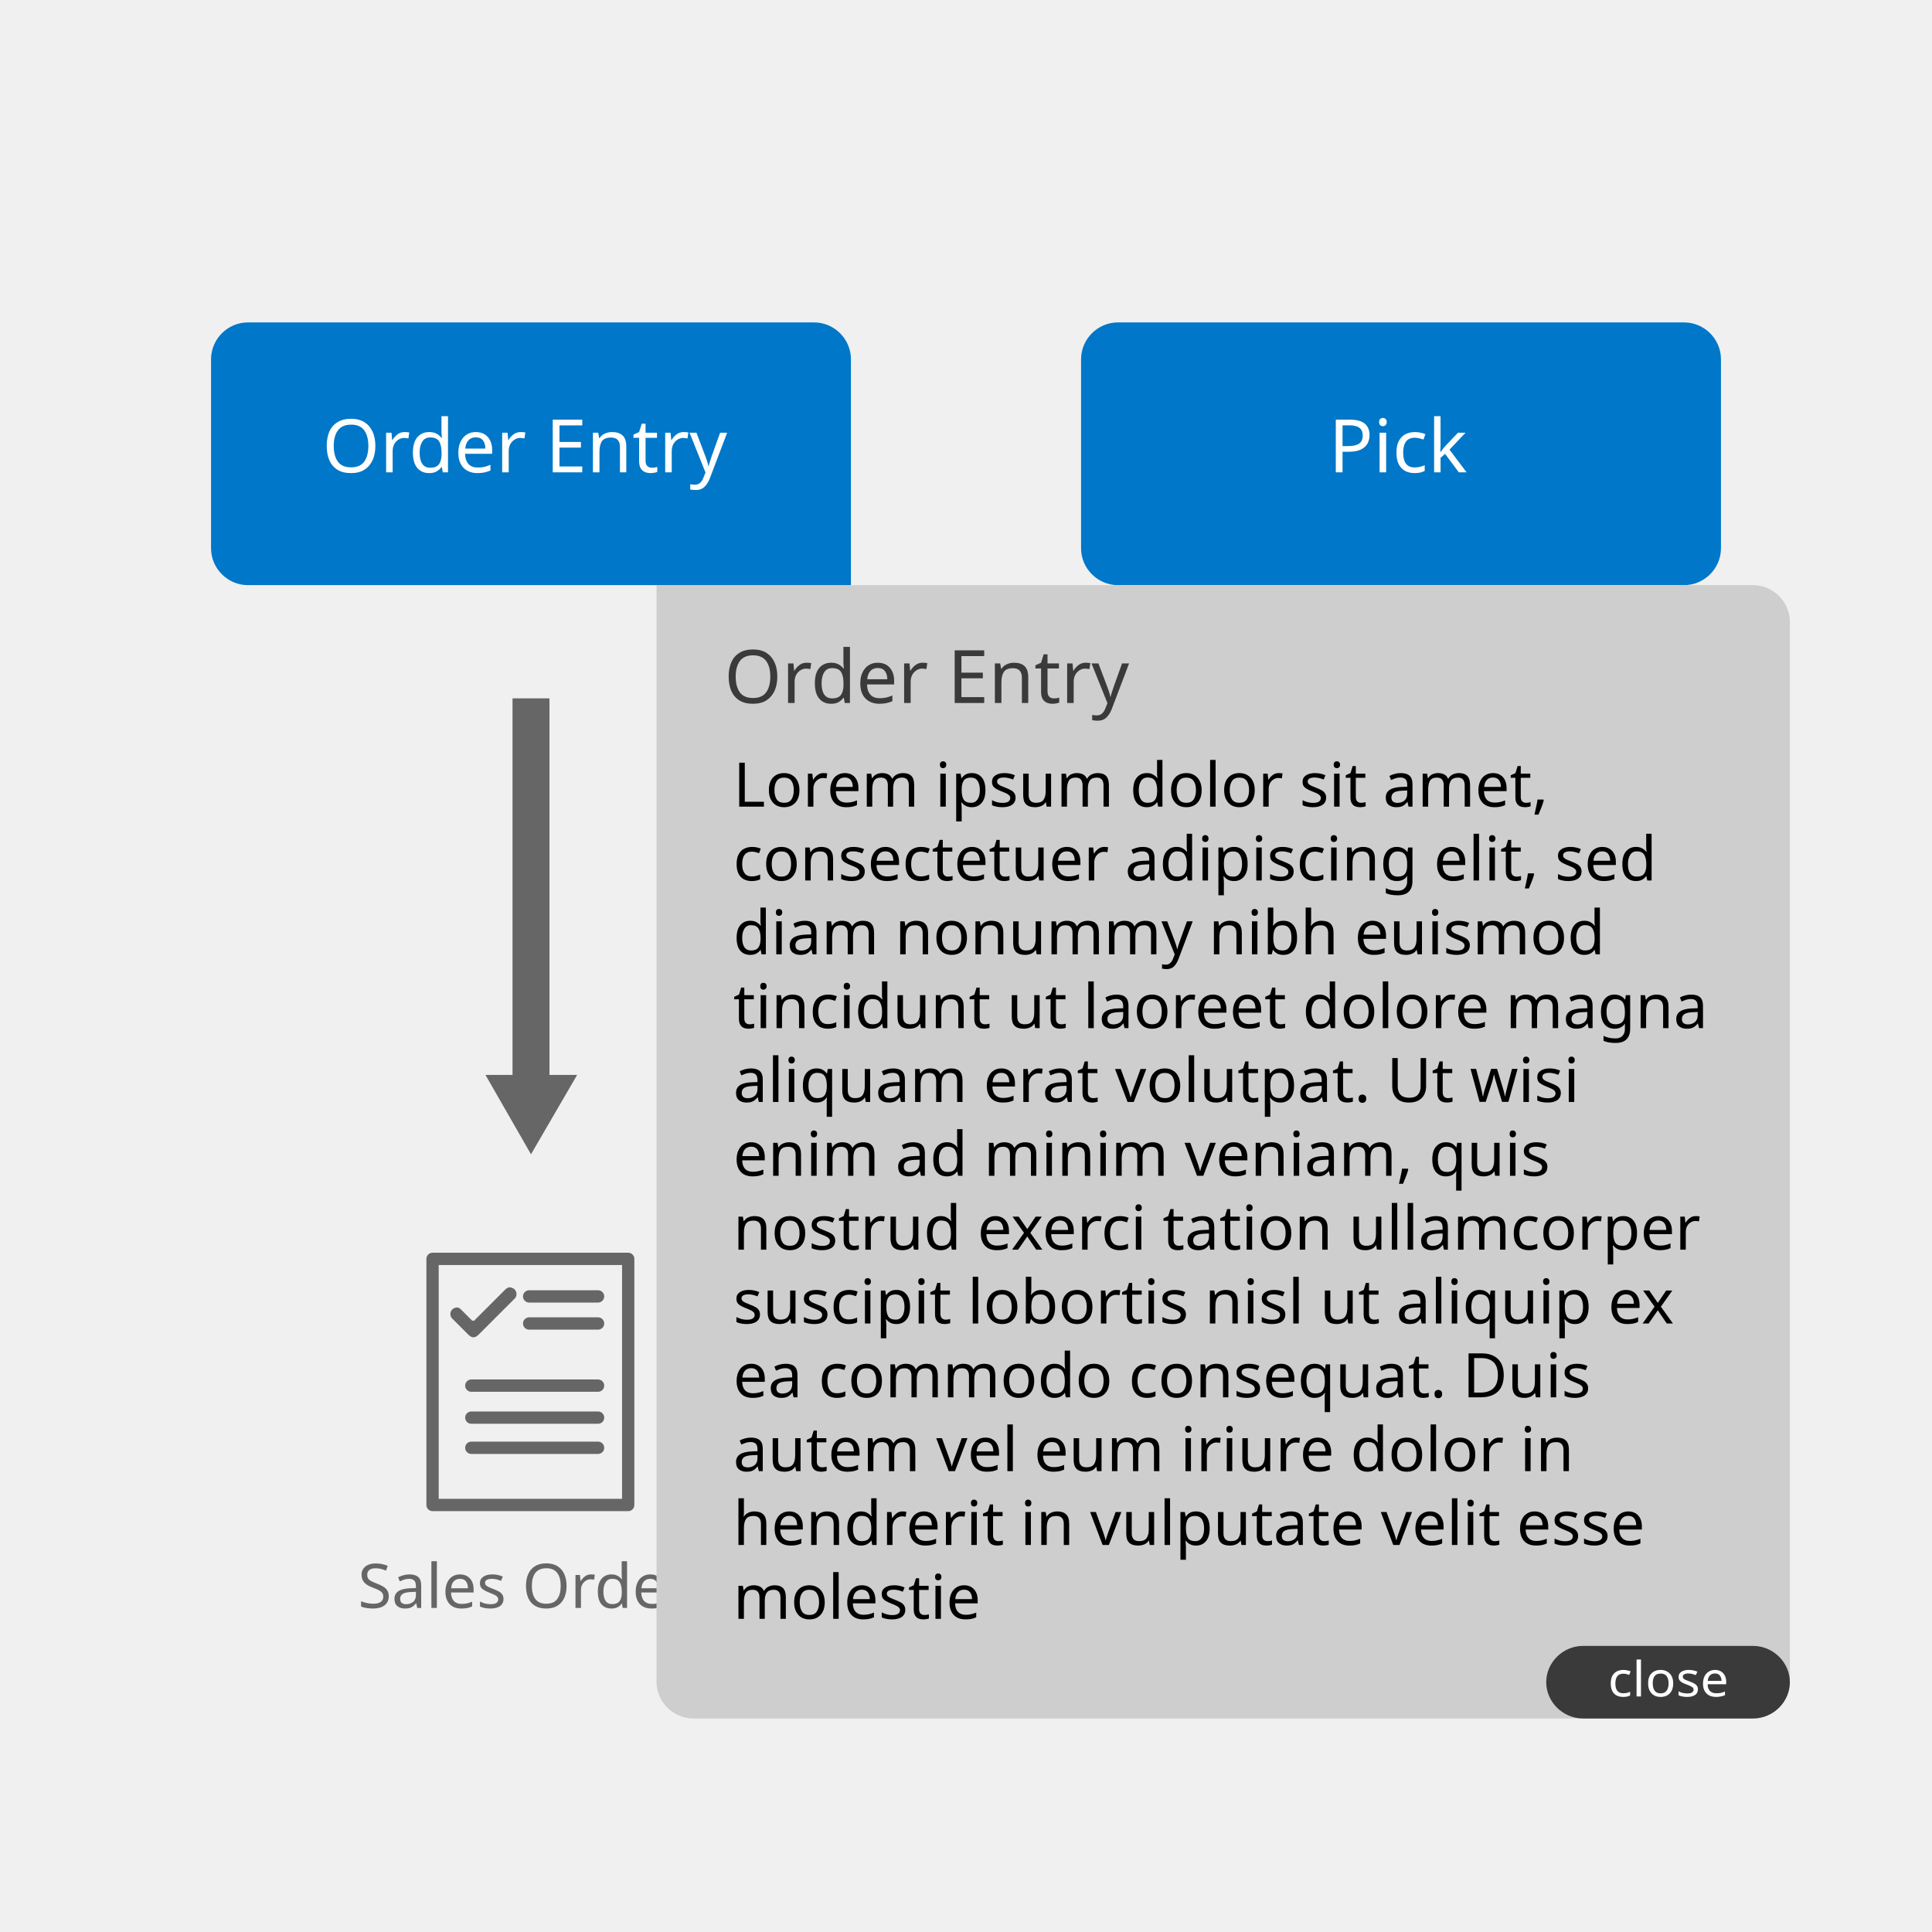
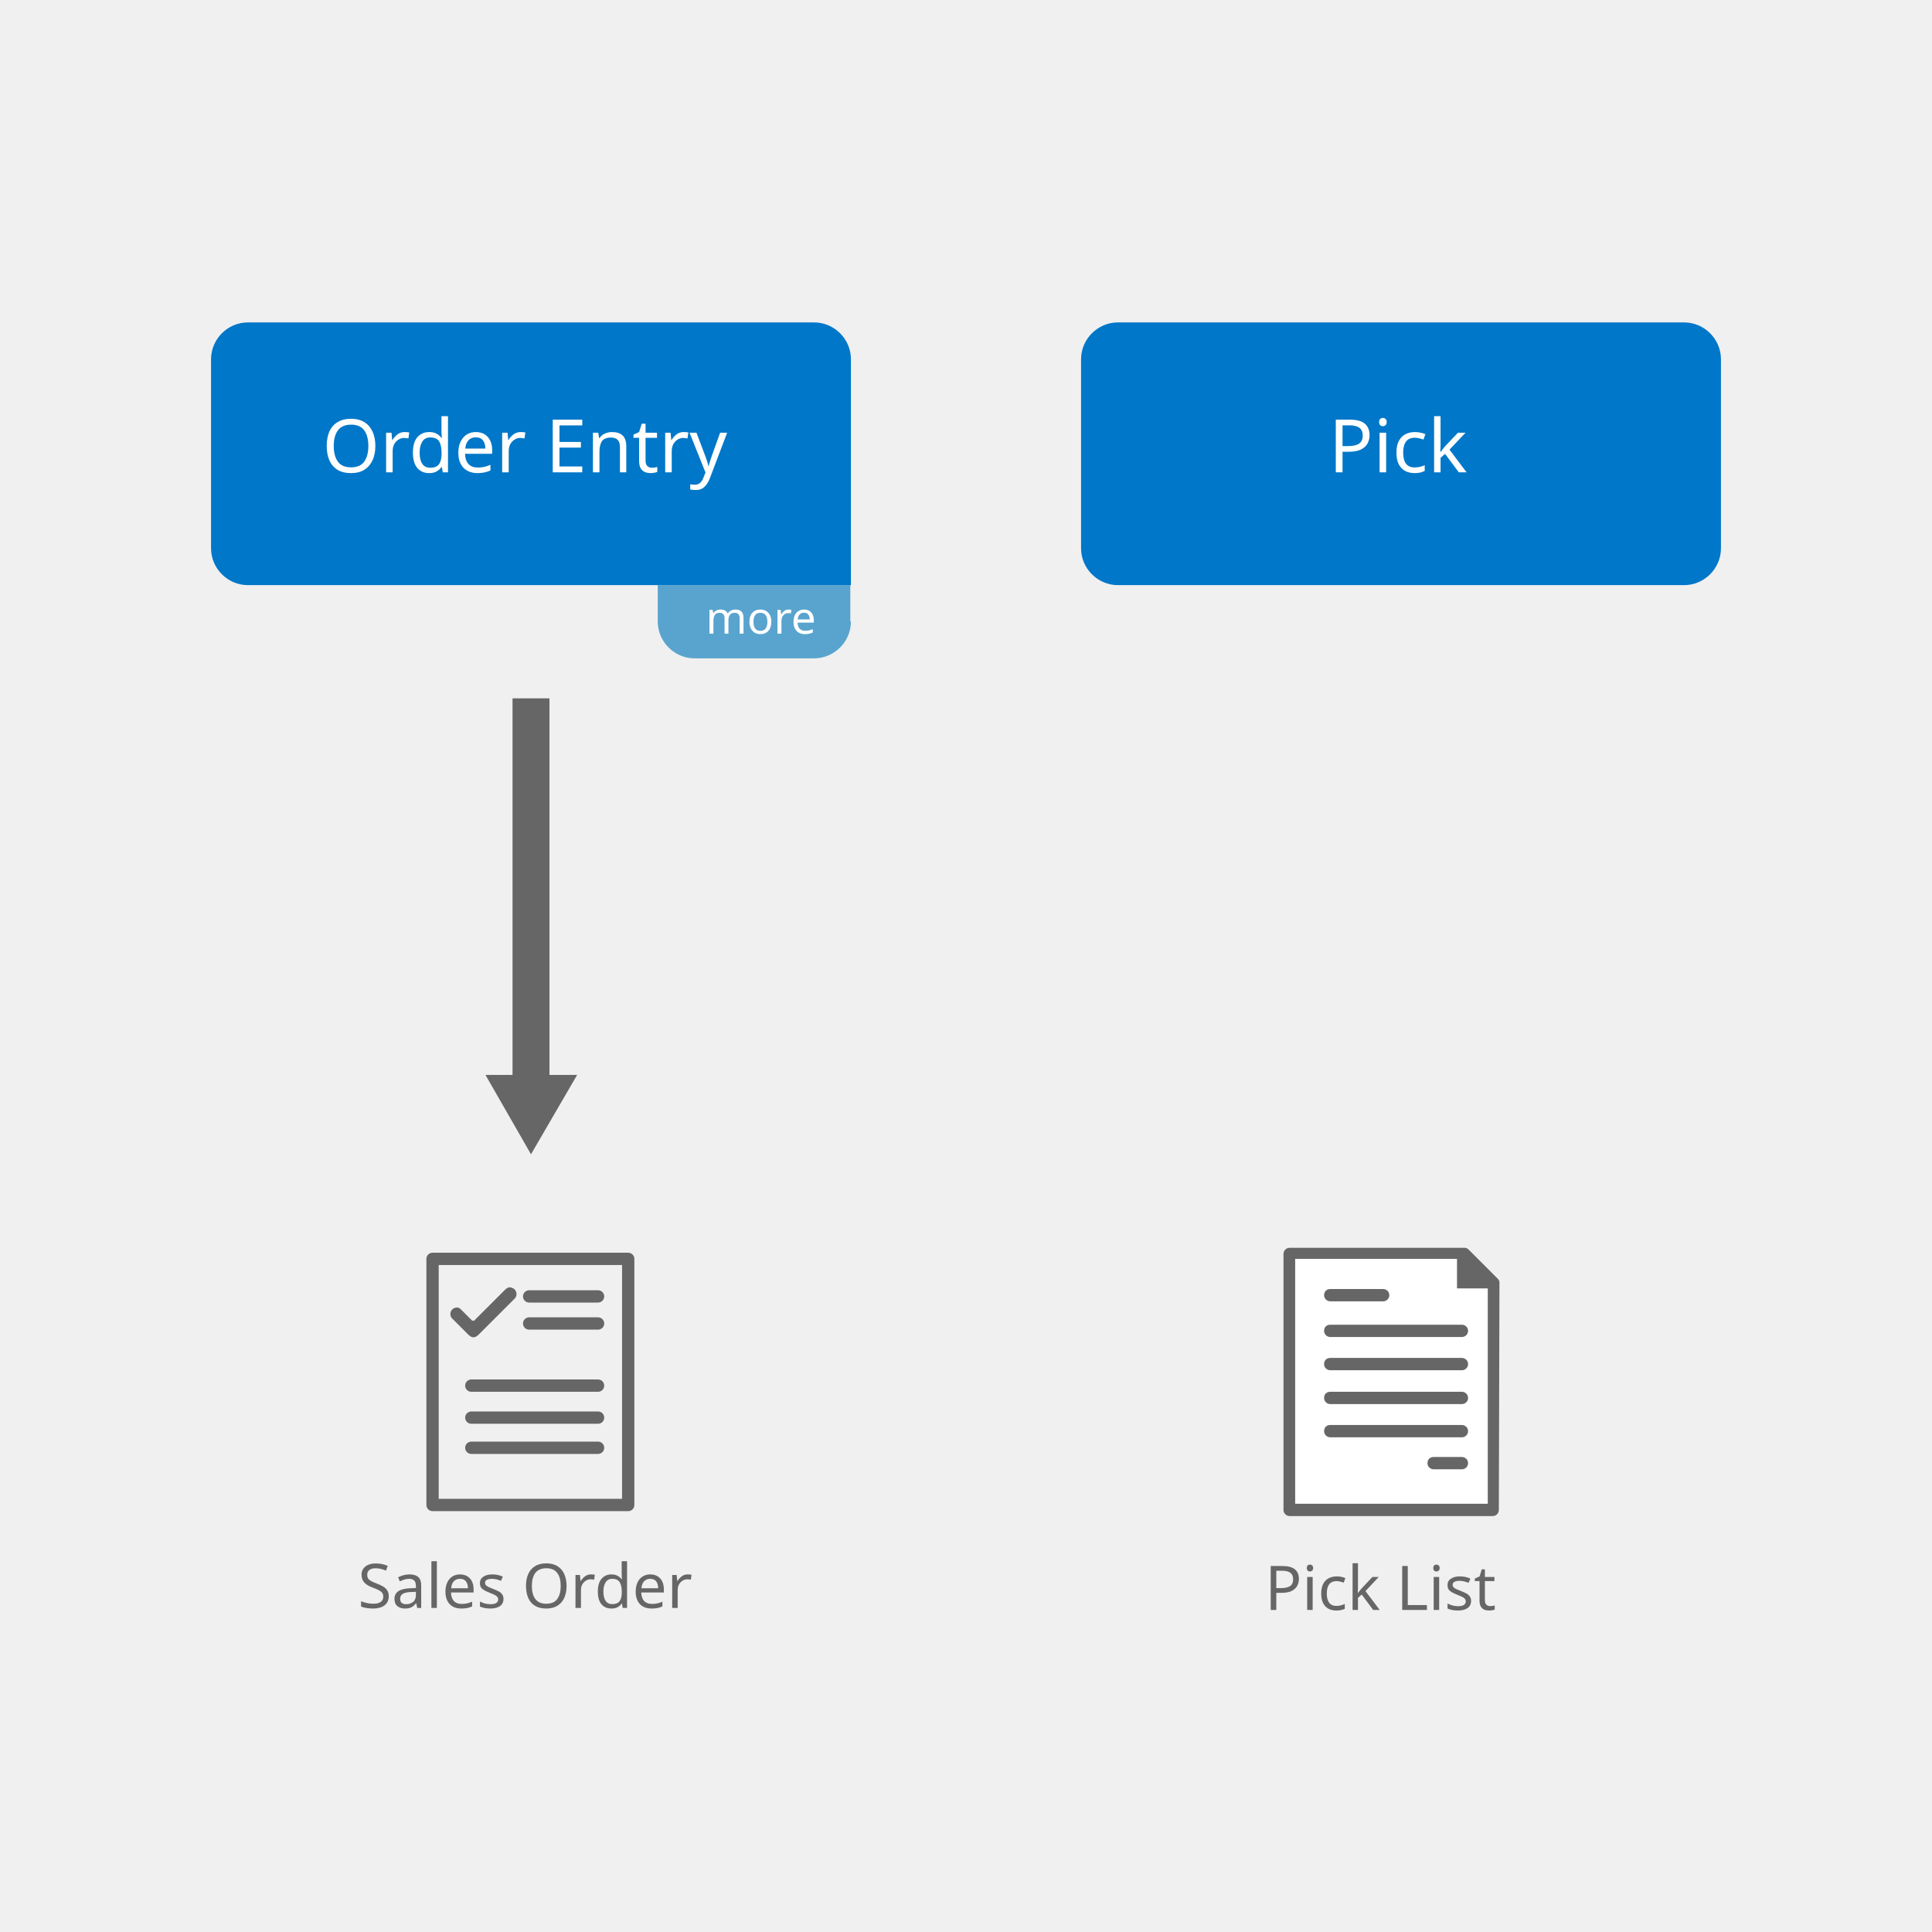
<svg xmlns="http://www.w3.org/2000/svg" xmlns:xlink="http://www.w3.org/1999/xlink" version="1.1" id="Layer_1" x="0px" y="0px" width="314px" height="314px" viewBox="0 0 314 314" style="enable-background:new 0 0 314 314;" xml:space="preserve">
  <style type="text/css">
	.st0{fill:none;stroke:#666666;stroke-width:6;stroke-miterlimit:10;}
	.st1{fill:#666666;}
	.st2{fill:#0077C8;}
	.st3{fill:#FFFFFF;}
	.st4{font-family:'OpenSans-Semibold';}
	.st5{font-size:12px;}
	.st6{font-size:10px;}
	.st7{fill:none;stroke:#666666;stroke-width:2;stroke-linecap:round;stroke-linejoin:round;stroke-miterlimit:10;}
	.st8{fill:#59A4CE;}
	.st9{font-family:'MyriadPro-Regular';}
	.st10{font-size:7.18px;}
	.st11{fill:#CECECE;}
	.st12{fill:#3A3A3A;}
	.st13{font-family:'OpenSans-Bold';}
	.st14{font-family:'OpenSans-Regular';}
	.st15{font-size:7.888px;}
	.st16{fill:none;}

	
	.kw_fade{opacity:1;}
	.kw_fade:hover{opacity:0.7;}

	
	.kw_show{visibility:visible;}
	.kw_hide{visibility:hidden;}

	
	.kw_cursor{cursor:default;}
	.kw_cursor:hover{cursor:pointer;}

	
	@font-face {
		font-family: 'OpenSans';
		font-style: normal;
		font-weight: 400;
		font-display: swap;
		src: local('Open Sans'), local('OpenSans'), url(https://fonts.gstatic.com/s/opensans/v17/mem8YaGs126MiZpBA-UFVZ0b.woff2) format('woff2');
		unicode-range: U+0000-00FF, U+0131, U+0152-0153, U+02BB-02BC, U+02C6, U+02DA, U+02DC, U+2000-206F, U+2074, U+20AC, U+2122, U+2191, U+2193, U+2212, U+2215, U+FEFF, U+FFFD;
	}

	@font-face {
		font-family: 'OpenSans-Italic';
		font-style: italic;
		font-weight: 400;
		font-display: swap;
		src: local('Open Sans Italic'), local('OpenSans-Italic'), url(https://fonts.gstatic.com/s/opensans/v17/mem8YaGs126MiZpBA-UFVZ0b.woff2) format('woff2');
		unicode-range: U+0000-00FF, U+0131, U+0152-0153, U+02BB-02BC, U+02C6, U+02DA, U+02DC, U+2000-206F, U+2074, U+20AC, U+2122, U+2191, U+2193, U+2212, U+2215, U+FEFF, U+FFFD;
	}

	@font-face {
		font-family: 'OpenSans-SemiBold';
		font-style: normal;
		font-weight: 600;
		font-display: swap;
		src: local('Open Sans SemiBold'), local('OpenSans-SemiBold'), url(https://fonts.gstatic.com/s/opensans/v17/mem5YaGs126MiZpBA-UNirkOUuhp.woff2) format('woff2');
		unicode-range: U+0000-00FF, U+0131, U+0152-0153, U+02BB-02BC, U+02C6, U+02DA, U+02DC, U+2000-206F, U+2074, U+20AC, U+2122, U+2191, U+2193, U+2212, U+2215, U+FEFF, U+FFFD;
	}

	@font-face {
		font-family: 'OpenSans-SemiboldItalic';
		font-style: italic;
		font-weight: 600;
		font-display: swap;
		src: local('Open Sans SemiBold Italic'), local('OpenSans-SemiBoldItalic'), url(https://fonts.gstatic.com/s/opensans/v17/memnYaGs126MiZpBA-UFUKXGUdhrIqM.woff2) format('woff2');
		unicode-range: U+0000-00FF, U+0131, U+0152-0153, U+02BB-02BC, U+02C6, U+02DA, U+02DC, U+2000-206F, U+2074, U+20AC, U+2122, U+2191, U+2193, U+2212, U+2215, U+FEFF, U+FFFD;
	}

	@font-face {
		font-family: 'OpenSans-Bold';
		font-style: normal;
		font-weight: 700;
		font-display: swap;
		src: local('Open Sans Bold'), local('OpenSans-Bold'), url(https://fonts.gstatic.com/s/opensans/v17/mem5YaGs126MiZpBA-UN7rgOUuhp.woff2) format('woff2');
		unicode-range: U+0000-00FF, U+0131, U+0152-0153, U+02BB-02BC, U+02C6, U+02DA, U+02DC, U+2000-206F, U+2074, U+20AC, U+2122, U+2191, U+2193, U+2212, U+2215, U+FEFF, U+FFFD;
	}

	@font-face {
		font-family: 'OpenSans-BoldItalic';
		font-style: italic;
		font-weight: 700;
		font-display: swap;
		src: local('Open Sans Bold Italic'), local('OpenSans-BoldItalic'), url(https://fonts.gstatic.com/s/opensans/v17/memnYaGs126MiZpBA-UFUKWiUNhrIqM.woff2) format('woff2');
		unicode-range: U+0000-00FF, U+0131, U+0152-0153, U+02BB-02BC, U+02C6, U+02DA, U+02DC, U+2000-206F, U+2074, U+20AC, U+2122, U+2191, U+2193, U+2212, U+2215, U+FEFF, U+FFFD;
	}

	@font-face {
		font-family: 'OpenSans-Extrabold';
		font-style: normal;
		font-weight: 800;
		font-display: swap;
		src: local('Open Sans ExtraBold'), local('OpenSans-Extrabold'), url(https://fonts.gstatic.com/s/opensans/v17/mem5YaGs126MiZpBA-UN8rsOUuhp.woff2) format('woff2');
		unicode-range: U+0000-00FF, U+0131, U+0152-0153, U+02BB-02BC, U+02C6, U+02DA, U+02DC, U+2000-206F, U+2074, U+20AC, U+2122, U+2191, U+2193, U+2212, U+2215, U+FEFF, U+FFFD;
	}

	@font-face {
		font-family: 'OpenSans-ExtraboldItalic';
		font-style: italic;
		font-weight: 800;
		font-display: swap;
		src: local('Open Sans ExtraBold Italic'), local('OpenSans-ExtraBoldItalic'), url(https://fonts.gstatic.com/s/opensans/v17/memnYaGs126MiZpBA-UFUKW-U9hrIqM.woff2) format('woff2');
		unicode-range: U+0000-00FF, U+0131, U+0152-0153, U+02BB-02BC, U+02C6, U+02DA, U+02DC, U+2000-206F, U+2074, U+20AC, U+2122, U+2191, U+2193, U+2212, U+2215, U+FEFF, U+FFFD;
	}

</style>
  <g id="InfoLayer">
    <g>
      <g>
        <line class="st0" x1="86.3" y1="176.9" x2="86.3" y2="113.5" />
        <g>
          <polygon class="st1" points="93.8,174.7 86.3,187.6 78.9,174.7     " />
        </g>
      </g>
    </g>
    <g id="pick">
      <g>
        <path class="st2" d="M279.7,89.1c0,3.3-2.7,6-6,6h-92c-3.3,0-6-2.7-6-6V58.4c0-3.3,2.7-6,6-6h92c3.3,0,6,2.7,6,6V89.1z" />
      </g>
      <text transform="matrix(1 0 0 1 215.9469 76.7672)" class="st3 st4 st5">Pick</text>
    </g>
    <g id="picklist">
      <g>
        <text transform="matrix(1 0 0 1 205.5578 261.6579)" class="st1 st4 st6">Pick List</text>
      </g>
      <g>
        <g>
          <path class="st1" d="M243.7,208.4c0-0.1,0-0.2-0.1-0.3c0-0.1-0.1-0.2-0.2-0.3c0,0,0,0,0,0l0,0c0,0,0,0,0,0l-4.7-4.7c0,0,0,0,0,0      c-0.1-0.1-0.2-0.2-0.3-0.2c-0.1-0.1-0.3-0.1-0.4-0.1h-28.4c-0.6,0-1,0.5-1,1v41.6c0,0.6,0.5,1,1,1h33c0.6,0,1-0.5,1-1      L243.7,208.4C243.7,208.4,243.7,208.4,243.7,208.4z" />
          <g>
            <polygon class="st3" points="241.8,244.4 210.5,244.4 210.5,204.6 236.8,204.6 236.8,209.4 241.8,209.4      " />
          </g>
        </g>
        <path class="st1" d="M237.6,228.2h-21.4c-0.5,0-1-0.4-1-1s0.4-1,1-1h21.4c0.5,0,1,0.4,1,1S238.1,228.2,237.6,228.2z" />
        <path class="st1" d="M237.6,233.6h-21.4c-0.5,0-1-0.4-1-1s0.4-1,1-1h21.4c0.5,0,1,0.4,1,1S238.1,233.6,237.6,233.6z" />
        <path class="st1" d="M237.6,217.3h-21.4c-0.5,0-1-0.4-1-1s0.4-1,1-1h21.4c0.5,0,1,0.4,1,1S238.1,217.3,237.6,217.3z" />
        <path class="st1" d="M224.8,211.5h-8.6c-0.5,0-1-0.4-1-1s0.4-1,1-1h8.6c0.5,0,1,0.4,1,1S225.3,211.5,224.8,211.5z" />
        <path class="st1" d="M237.6,222.7h-21.4c-0.5,0-1-0.4-1-1s0.4-1,1-1h21.4c0.5,0,1,0.4,1,1S238.1,222.7,237.6,222.7z" />
        <path class="st1" d="M237.6,238.8H233c-0.5,0-1-0.4-1-1s0.4-1,1-1h4.6c0.5,0,1,0.4,1,1S238.1,238.8,237.6,238.8z" />
      </g>
    </g>
    <g id="so">
      <text transform="matrix(1 0 0 1 58.1672 261.3347)" class="st1 st4 st6">Sales Order</text>
      <g>
        <rect x="70.3" y="204.6" class="st7" width="31.8" height="40" />
        <line class="st7" x1="86" y1="210.7" x2="97.2" y2="210.7" />
        <line class="st7" x1="86" y1="215.1" x2="97.2" y2="215.1" />
        <line class="st7" x1="76.6" y1="225.2" x2="97.2" y2="225.2" />
        <line class="st7" x1="76.6" y1="230.4" x2="97.2" y2="230.4" />
        <line class="st7" x1="76.6" y1="235.3" x2="97.2" y2="235.3" />
      </g>
      <path class="st1" d="M77,214.7c0.1-0.1,0.2-0.2,0.3-0.3c1.6-1.6,3.2-3.2,4.8-4.8c0.3-0.3,0.7-0.5,1.1-0.3c0.7,0.2,1,1.1,0.5,1.7    c0,0-0.1,0.1-0.1,0.1c-1.9,1.9-3.9,3.9-5.8,5.8c-0.6,0.6-1.1,0.6-1.7,0c-0.9-0.9-1.8-1.8-2.6-2.6c-0.3-0.3-0.4-0.8-0.2-1.2    c0.2-0.4,0.6-0.6,1-0.6c0.3,0,0.5,0.2,0.7,0.4c0.6,0.6,1.2,1.2,1.8,1.8C76.9,214.5,76.9,214.6,77,214.7z" />
    </g>
  </g>
-   <g id="Trigger-Show" class="kw_cursor kw_fade">
-     <animate attributeType="XML" xlink:href="#Trigger-Hide" attributeName="class" to="kw_show kw_cursor" begin="Trigger-Show.click" />
+   <g id="trigger1" class="kw_cursor kw_fade">
+     <animate attributeType="XML" xlink:href="#trigger2" attributeName="class" to="kw_show kw_cursor" begin="trigger1.click" />
    <g id="oe">
      <g>
        <path class="st8" d="M138.3,101c0,3.3-2.7,6-6,6h-19.4c-3.3,0-6-2.7-6-6v-5.9c0,0,0,0,0,0h31.3c0,0,0,0,0,0V101z" />
      </g>
      <g>
        <path class="st2" d="M138.3,95.1H40.3c-3.3,0-6-2.7-6-6V58.4c0-3.3,2.7-6,6-6h92c3.3,0,6,2.7,6,6L138.3,95.1     C138.3,95.1,138.3,95.1,138.3,95.1z" />
      </g>
      <text transform="matrix(1 0 0 1 52.366 76.7672)" class="st3 st4 st5">Order Entry</text>
      <text transform="matrix(1 0 0 1 114.6993 102.9856)" class="st3 st9 st10">more</text>
    </g>
  </g>
-   <g id="Trigger-Hide" class="kw_show kw_cursor">
-     <animate attributeType="XML" xlink:href="#Trigger-Hide" attributeName="class" to="kw_hide" begin="Trigger-Hide.click" />
+   <g id="trigger2" class="kw_hide kw_cursor">
+     <animate attributeType="XML" xlink:href="#trigger2" attributeName="class" to="kw_hide" begin="trigger2.click" />
    <g id="pick_00000091708837235308110660000006652127327449929089_">
      <g>
        <path class="st11" d="M290.9,273.3c0,3.3-2.7,6-6,6H112.7c-3.3,0-6-2.7-6-6V95.1c0,0,0,0,0,0h178.2c3.3,0,6,2.7,6,6V273.3z" />
      </g>
      <text transform="matrix(1 0 0 1 117.6935 114.2568)" class="st12 st13 st5">Order Entry</text>
      <g id="pick_00000144312744403683023380000012975628024753563569_">
        <g>
          <g>
            <path class="st12" d="M290.9,273.4c0,3.2-2.7,5.9-6,5.9h-27.6c-3.3,0-6-2.7-6-5.9s2.7-5.9,6-5.9h27.6       C288.2,267.5,290.9,270.2,290.9,273.4z" />
          </g>
        </g>
      </g>
      <text transform="matrix(1.0434 0 0 1 261.3332 275.7162)" class="st3 st14 st15">close</text>
      <rect x="119.2" y="123.5" class="st16" width="161.4" height="144" />
      <text transform="matrix(1 0 0 1 119.1723 131.0996)">
        <tspan x="0" y="0" class="st14 st6">Lorem ipsum dolor sit amet, </tspan>
        <tspan x="0" y="12" class="st14 st6">consectetuer adipiscing elit, sed </tspan>
        <tspan x="0" y="24" class="st14 st6">diam nonummy nibh euismod </tspan>
        <tspan x="0" y="36" class="st14 st6">tincidunt ut laoreet dolore magna </tspan>
        <tspan x="0" y="48" class="st14 st6">aliquam erat volutpat. Ut wisi </tspan>
        <tspan x="0" y="60" class="st14 st6">enim ad minim veniam, quis </tspan>
        <tspan x="0" y="72" class="st14 st6">nostrud exerci tation ullamcorper </tspan>
        <tspan x="0" y="84" class="st14 st6">suscipit lobortis nisl ut aliquip ex </tspan>
        <tspan x="0" y="96" class="st14 st6">ea commodo consequat. Duis </tspan>
        <tspan x="0" y="108" class="st14 st6">autem vel eum iriure dolor in </tspan>
        <tspan x="0" y="120" class="st14 st6">hendrerit in vulputate velit esse </tspan>
        <tspan x="0" y="132" class="st14 st6">molestie </tspan>
      </text>
    </g>
  </g>
</svg>
